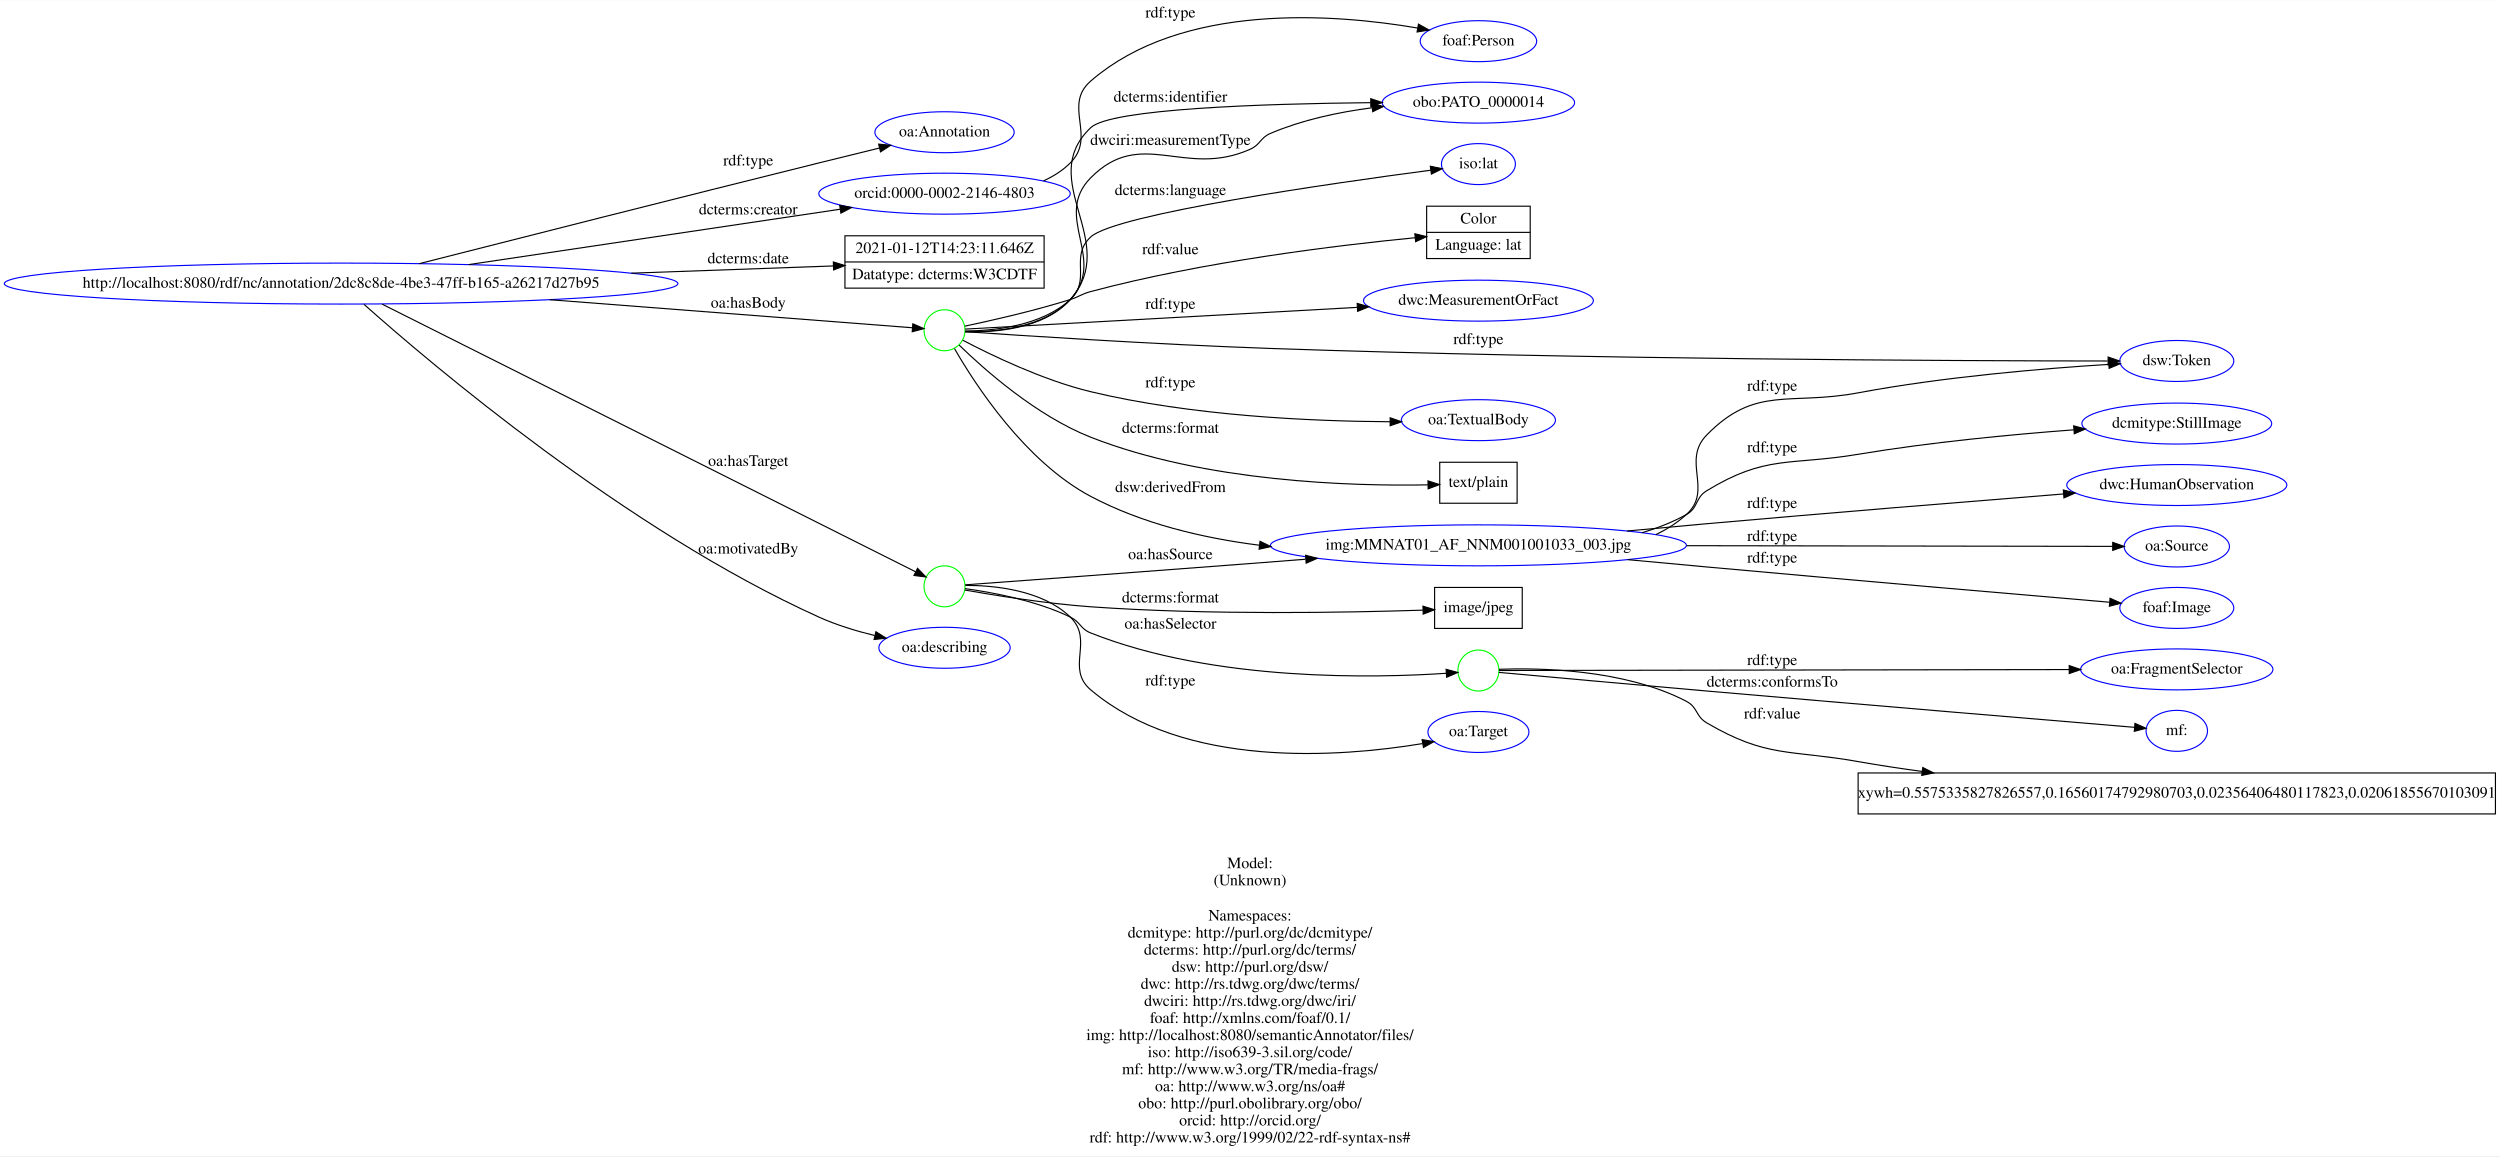
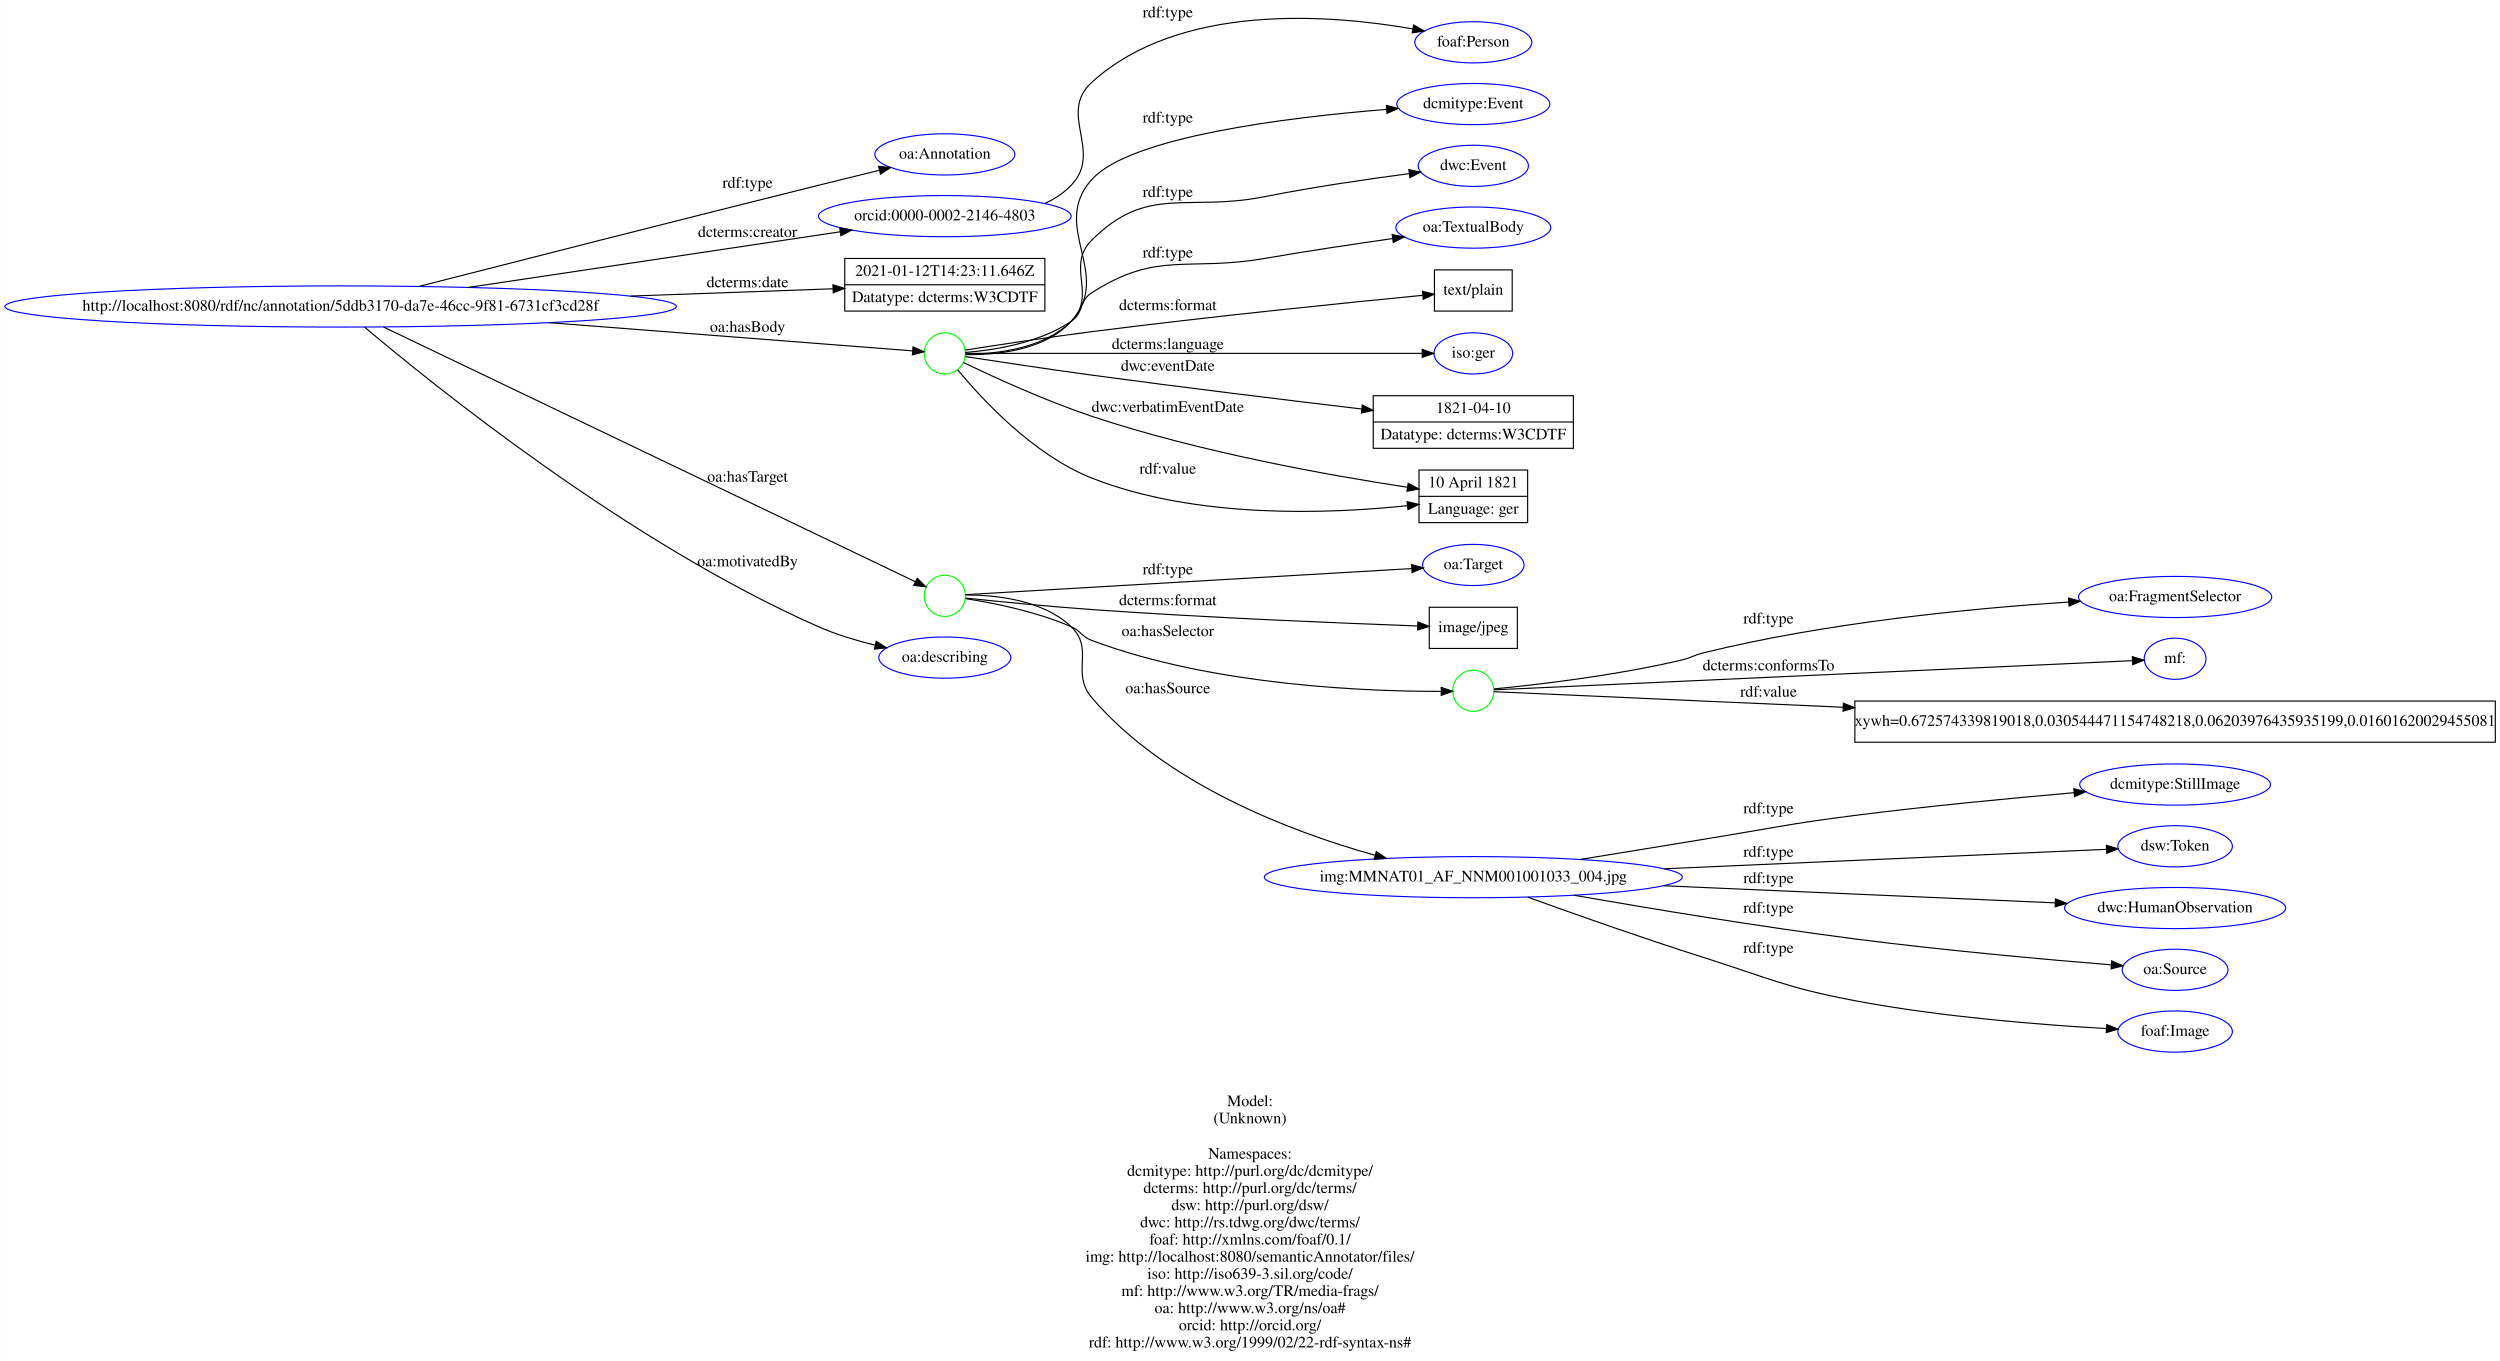
- <svg xmlns="http://www.w3.org/2000/svg" width="2197pt" height="1016pt" viewBox="0.00 0.00 2196.70 1015.50">
-   <g id="graph0" class="graph" transform="scale(1 1) rotate(0) translate(4 1011.5)">
-     <polygon fill="#ffffff" stroke="transparent" points="-4,4 -4,-1011.5 2192.695,-1011.5 2192.695,4 -4,4" />
-     <text text-anchor="middle" x="1094.348" y="-248.8" font-family="Times,serif" font-size="14.00" fill="#000000">Model:</text>
-     <text text-anchor="middle" x="1094.348" y="-233.8" font-family="Times,serif" font-size="14.00" fill="#000000">(Unknown)</text>
-     <text text-anchor="middle" x="1094.348" y="-202.8" font-family="Times,serif" font-size="14.00" fill="#000000">Namespaces:</text>
-     <text text-anchor="middle" x="1094.348" y="-187.8" font-family="Times,serif" font-size="14.00" fill="#000000">dcmitype: http://purl.org/dc/dcmitype/</text>
-     <text text-anchor="middle" x="1094.348" y="-172.8" font-family="Times,serif" font-size="14.00" fill="#000000">dcterms: http://purl.org/dc/terms/</text>
-     <text text-anchor="middle" x="1094.348" y="-157.8" font-family="Times,serif" font-size="14.00" fill="#000000">dsw: http://purl.org/dsw/</text>
-     <text text-anchor="middle" x="1094.348" y="-142.8" font-family="Times,serif" font-size="14.00" fill="#000000">dwc: http://rs.tdwg.org/dwc/terms/</text>
-     <text text-anchor="middle" x="1094.348" y="-127.8" font-family="Times,serif" font-size="14.00" fill="#000000">dwciri: http://rs.tdwg.org/dwc/iri/</text>
-     <text text-anchor="middle" x="1094.348" y="-112.8" font-family="Times,serif" font-size="14.00" fill="#000000">foaf: http://xmlns.com/foaf/0.1/</text>
-     <text text-anchor="middle" x="1094.348" y="-97.8" font-family="Times,serif" font-size="14.00" fill="#000000">img: http://localhost:8080/semanticAnnotator/files/</text>
-     <text text-anchor="middle" x="1094.348" y="-82.8" font-family="Times,serif" font-size="14.00" fill="#000000">iso: http://iso639-3.sil.org/code/</text>
-     <text text-anchor="middle" x="1094.348" y="-67.8" font-family="Times,serif" font-size="14.00" fill="#000000">mf: http://www.w3.org/TR/media-frags/</text>
-     <text text-anchor="middle" x="1094.348" y="-52.8" font-family="Times,serif" font-size="14.00" fill="#000000">oa: http://www.w3.org/ns/oa#</text>
-     <text text-anchor="middle" x="1094.348" y="-37.8" font-family="Times,serif" font-size="14.00" fill="#000000">obo: http://purl.obolibrary.org/obo/</text>
-     <text text-anchor="middle" x="1094.348" y="-22.8" font-family="Times,serif" font-size="14.00" fill="#000000">orcid: http://orcid.org/</text>
-     <text text-anchor="middle" x="1094.348" y="-7.8" font-family="Times,serif" font-size="14.00" fill="#000000">rdf: http://www.w3.org/1999/02/22-rdf-syntax-ns#</text>
+ <svg xmlns="http://www.w3.org/2000/svg" width="2186pt" height="1190pt" viewBox="0.00 0.00 2185.80 1190.00">
+   <g id="graph0" class="graph" transform="scale(1 1) rotate(0) translate(4 1186)">
+     <polygon fill="#ffffff" stroke="transparent" points="-4,4 -4,-1186 2181.796,-1186 2181.796,4 -4,4" />
+     <text text-anchor="middle" x="1088.898" y="-218.8" font-family="Times,serif" font-size="14.00" fill="#000000">Model:</text>
+     <text text-anchor="middle" x="1088.898" y="-203.8" font-family="Times,serif" font-size="14.00" fill="#000000">(Unknown)</text>
+     <text text-anchor="middle" x="1088.898" y="-172.8" font-family="Times,serif" font-size="14.00" fill="#000000">Namespaces:</text>
+     <text text-anchor="middle" x="1088.898" y="-157.8" font-family="Times,serif" font-size="14.00" fill="#000000">dcmitype: http://purl.org/dc/dcmitype/</text>
+     <text text-anchor="middle" x="1088.898" y="-142.8" font-family="Times,serif" font-size="14.00" fill="#000000">dcterms: http://purl.org/dc/terms/</text>
+     <text text-anchor="middle" x="1088.898" y="-127.8" font-family="Times,serif" font-size="14.00" fill="#000000">dsw: http://purl.org/dsw/</text>
+     <text text-anchor="middle" x="1088.898" y="-112.8" font-family="Times,serif" font-size="14.00" fill="#000000">dwc: http://rs.tdwg.org/dwc/terms/</text>
+     <text text-anchor="middle" x="1088.898" y="-97.8" font-family="Times,serif" font-size="14.00" fill="#000000">foaf: http://xmlns.com/foaf/0.1/</text>
+     <text text-anchor="middle" x="1088.898" y="-82.8" font-family="Times,serif" font-size="14.00" fill="#000000">img: http://localhost:8080/semanticAnnotator/files/</text>
+     <text text-anchor="middle" x="1088.898" y="-67.8" font-family="Times,serif" font-size="14.00" fill="#000000">iso: http://iso639-3.sil.org/code/</text>
+     <text text-anchor="middle" x="1088.898" y="-52.8" font-family="Times,serif" font-size="14.00" fill="#000000">mf: http://www.w3.org/TR/media-frags/</text>
+     <text text-anchor="middle" x="1088.898" y="-37.8" font-family="Times,serif" font-size="14.00" fill="#000000">oa: http://www.w3.org/ns/oa#</text>
+     <text text-anchor="middle" x="1088.898" y="-22.8" font-family="Times,serif" font-size="14.00" fill="#000000">orcid: http://orcid.org/</text>
+     <text text-anchor="middle" x="1088.898" y="-7.8" font-family="Times,serif" font-size="14.00" fill="#000000">rdf: http://www.w3.org/1999/02/22-rdf-syntax-ns#</text>
    <g id="node1" class="node">
-       <ellipse fill="none" stroke="#0000ff" cx="295.724" cy="-762.5" rx="295.948" ry="18" />
-       <text text-anchor="middle" x="295.724" y="-758.8" font-family="Times,serif" font-size="14.00" fill="#000000">http://localhost:8080/rdf/nc/annotation/2dc8c8de-4be3-47ff-b165-a26217d27b95</text>
+       <ellipse fill="none" stroke="#0000ff" cx="293.774" cy="-918" rx="293.548" ry="18" />
+       <text text-anchor="middle" x="293.774" y="-914.3" font-family="Times,serif" font-size="14.00" fill="#000000">http://localhost:8080/rdf/nc/annotation/5ddb3170-da7e-46cc-9f81-6731cf3cd28f</text>
    </g>
    <g id="node2" class="node">
-       <ellipse fill="none" stroke="#0000ff" cx="825.938" cy="-895.5" rx="61.189" ry="18" />
-       <text text-anchor="middle" x="825.938" y="-891.8" font-family="Times,serif" font-size="14.00" fill="#000000">oa:Annotation</text>
+       <ellipse fill="none" stroke="#0000ff" cx="822.038" cy="-1051" rx="61.189" ry="18" />
+       <text text-anchor="middle" x="822.038" y="-1047.3" font-family="Times,serif" font-size="14.00" fill="#000000">oa:Annotation</text>
    </g>
    <g id="edge1" class="edge">
-       <path fill="none" stroke="#000000" d="M364.387,-780.014C447.473,-801.165 591.633,-837.738 715.447,-868.5 732.749,-872.799 751.589,-877.423 768.731,-881.61" />
-       <polygon fill="#000000" stroke="#000000" points="768.058,-885.048 778.603,-884.018 769.717,-878.247 768.058,-885.048" />
-       <text text-anchor="middle" x="653.447" y="-866.3" font-family="Times,serif" font-size="14.00" fill="#000000">rdf:type</text>
+       <path fill="none" stroke="#000000" d="M362.113,-935.536C444.806,-956.71 588.291,-993.304 711.548,-1024 728.847,-1028.308 747.686,-1032.936 764.828,-1037.121" />
+       <polygon fill="#000000" stroke="#000000" points="764.156,-1040.56 774.7,-1039.529 765.814,-1033.759 764.156,-1040.56" />
+       <text text-anchor="middle" x="649.548" y="-1021.8" font-family="Times,serif" font-size="14.00" fill="#000000">rdf:type</text>
    </g>
    <g id="node3" class="node">
-       <ellipse fill="none" stroke="#0000ff" cx="825.938" cy="-841.5" rx="110.48" ry="18" />
-       <text text-anchor="middle" x="825.938" y="-837.8" font-family="Times,serif" font-size="14.00" fill="#000000">orcid:0000-0002-2146-4803</text>
+       <ellipse fill="none" stroke="#0000ff" cx="822.038" cy="-997" rx="110.48" ry="18" />
+       <text text-anchor="middle" x="822.038" y="-993.3" font-family="Times,serif" font-size="14.00" fill="#000000">orcid:0000-0002-2146-4803</text>
    </g>
    <g id="edge2" class="edge">
-       <path fill="none" stroke="#000000" d="M407.844,-779.206C504.949,-793.674 643.684,-814.345 734.271,-827.842" />
-       <polygon fill="#000000" stroke="#000000" points="733.845,-831.317 744.251,-829.329 734.876,-824.393 733.845,-831.317" />
-       <text text-anchor="middle" x="653.447" y="-823.3" font-family="Times,serif" font-size="14.00" fill="#000000">dcterms:creator</text>
+       <path fill="none" stroke="#000000" d="M405.16,-934.657C501.882,-949.122 640.239,-969.813 730.596,-983.325" />
+       <polygon fill="#000000" stroke="#000000" points="730.143,-986.796 740.55,-984.814 731.178,-979.873 730.143,-986.796" />
+       <text text-anchor="middle" x="649.548" y="-978.8" font-family="Times,serif" font-size="14.00" fill="#000000">dcterms:creator</text>
    </g>
    <g id="node4" class="node">
-       <polygon fill="none" stroke="#000000" points="738.438,-758.5 738.438,-804.5 913.438,-804.5 913.438,-758.5 738.438,-758.5" />
-       <text text-anchor="middle" x="825.938" y="-789.3" font-family="Times,serif" font-size="14.00" fill="#000000">2021-01-12T14:23:11.646Z</text>
-       <polyline fill="none" stroke="#000000" points="738.438,-781.5 913.438,-781.5 " />
-       <text text-anchor="middle" x="825.938" y="-766.3" font-family="Times,serif" font-size="14.00" fill="#000000">Datatype: dcterms:W3CDTF</text>
+       <polygon fill="none" stroke="#000000" points="734.538,-914 734.538,-960 909.538,-960 909.538,-914 734.538,-914" />
+       <text text-anchor="middle" x="822.038" y="-944.8" font-family="Times,serif" font-size="14.00" fill="#000000">2021-01-12T14:23:11.646Z</text>
+       <polyline fill="none" stroke="#000000" points="734.538,-937 909.538,-937 " />
+       <text text-anchor="middle" x="822.038" y="-921.8" font-family="Times,serif" font-size="14.00" fill="#000000">Datatype: dcterms:W3CDTF</text>
    </g>
    <g id="edge3" class="edge">
-       <path fill="none" stroke="#000000" d="M550.736,-771.638C613.902,-773.902 677.833,-776.193 728.158,-777.996" />
-       <polygon fill="#000000" stroke="#000000" points="728.242,-781.501 738.361,-778.362 728.493,-774.506 728.242,-781.501" />
-       <text text-anchor="middle" x="653.447" y="-780.3" font-family="Times,serif" font-size="14.00" fill="#000000">dcterms:date</text>
+       <path fill="none" stroke="#000000" d="M547.462,-927.124C610.329,-929.385 673.986,-931.675 724.157,-933.48" />
+       <polygon fill="#000000" stroke="#000000" points="724.211,-936.984 734.33,-933.845 724.462,-929.988 724.211,-936.984" />
+       <text text-anchor="middle" x="649.548" y="-934.8" font-family="Times,serif" font-size="14.00" fill="#000000">dcterms:date</text>
    </g>
    <g id="node5" class="node">
-       <ellipse fill="none" stroke="#00ff00" cx="825.938" cy="-721.5" rx="18" ry="18" />
+       <ellipse fill="none" stroke="#00ff00" cx="822.038" cy="-877" rx="18" ry="18" />
    </g>
    <g id="edge4" class="edge">
-       <path fill="none" stroke="#000000" d="M478.936,-748.333C596.724,-739.225 738.429,-728.267 797.71,-723.683" />
-       <polygon fill="#000000" stroke="#000000" points="798.095,-727.163 807.796,-722.903 797.556,-720.184 798.095,-727.163" />
-       <text text-anchor="middle" x="653.447" y="-741.3" font-family="Times,serif" font-size="14.00" fill="#000000">oa:hasBody</text>
+       <path fill="none" stroke="#000000" d="M475.942,-903.861C593.342,-894.75 734.721,-883.777 793.871,-879.186" />
+       <polygon fill="#000000" stroke="#000000" points="794.236,-882.668 803.935,-878.405 793.694,-875.689 794.236,-882.668" />
+       <text text-anchor="middle" x="649.548" y="-895.8" font-family="Times,serif" font-size="14.00" fill="#000000">oa:hasBody</text>
+     </g>
+     <g id="node13" class="node">
+       <ellipse fill="none" stroke="#00ff00" cx="822.038" cy="-665" rx="18" ry="18" />
+     </g>
+     <g id="edge13" class="edge">
+       <path fill="none" stroke="#000000" d="M331.342,-900.008C432.797,-851.418 710.446,-718.444 796.357,-677.299" />
+       <polygon fill="#000000" stroke="#000000" points="797.908,-680.438 805.415,-672.961 794.884,-674.124 797.908,-680.438" />
+       <text text-anchor="middle" x="649.548" y="-764.8" font-family="Times,serif" font-size="14.00" fill="#000000">oa:hasTarget</text>
+     </g>
+     <g id="node21" class="node">
+       <ellipse fill="none" stroke="#0000ff" cx="822.038" cy="-611" rx="57.69" ry="18" />
+       <text text-anchor="middle" x="822.038" y="-607.3" font-family="Times,serif" font-size="14.00" fill="#000000">oa:describing</text>
+     </g>
+     <g id="edge21" class="edge">
+       <path fill="none" stroke="#000000" d="M314.8,-899.884C373.43,-850.307 545.356,-711.235 711.548,-638 727.036,-631.175 744.538,-625.894 760.97,-621.887" />
+       <polygon fill="#000000" stroke="#000000" points="762.084,-625.222 771.036,-619.555 760.504,-618.403 762.084,-625.222" />
+       <text text-anchor="middle" x="649.548" y="-690.8" font-family="Times,serif" font-size="14.00" fill="#000000">oa:motivatedBy</text>
+     </g>
+     <g id="node22" class="node">
+       <ellipse fill="none" stroke="#0000ff" cx="1284.162" cy="-1149" rx="51.191" ry="18" />
+       <text text-anchor="middle" x="1284.162" y="-1145.3" font-family="Times,serif" font-size="14.00" fill="#000000">foaf:Person</text>
+     </g>
+     <g id="edge22" class="edge">
+       <path fill="none" stroke="#000000" d="M909.611,-1008.082C918.151,-1012.041 926.038,-1017.229 932.528,-1024 960.757,-1053.448 920.376,-1086.526 950.528,-1114 1027.106,-1183.777 1158.35,-1173.483 1231.315,-1160.703" />
+       <polygon fill="#000000" stroke="#000000" points="1232.006,-1164.135 1241.213,-1158.892 1230.746,-1157.249 1232.006,-1164.135" />
+       <text text-anchor="middle" x="1017.028" y="-1170.8" font-family="Times,serif" font-size="14.00" fill="#000000">rdf:type</text>
+     </g>
+     <g id="node6" class="node">
+       <ellipse fill="none" stroke="#0000ff" cx="1284.162" cy="-1095" rx="66.888" ry="18" />
+       <text text-anchor="middle" x="1284.162" y="-1091.3" font-family="Times,serif" font-size="14.00" fill="#000000">dcmitype:Event</text>
+     </g>
+     <g id="edge5" class="edge">
+       <path fill="none" stroke="#000000" d="M840.412,-875.92C865.239,-875.555 909.082,-878.979 932.528,-905 969.805,-946.372 913.346,-987.543 950.528,-1029 984.089,-1066.419 1120.583,-1083.259 1208.249,-1090.341" />
+       <polygon fill="#000000" stroke="#000000" points="1208.18,-1093.846 1218.423,-1091.137 1208.727,-1086.868 1208.18,-1093.846" />
+       <text text-anchor="middle" x="1017.028" y="-1078.8" font-family="Times,serif" font-size="14.00" fill="#000000">rdf:type</text>
+     </g>
+     <g id="node7" class="node">
+       <ellipse fill="none" stroke="#0000ff" cx="1284.162" cy="-1041" rx="48.192" ry="18" />
+       <text text-anchor="middle" x="1284.162" y="-1037.3" font-family="Times,serif" font-size="14.00" fill="#000000">dwc:Event</text>
+     </g>
+     <g id="edge6" class="edge">
+       <path fill="none" stroke="#000000" d="M840.034,-876.278C864.423,-876.33 907.76,-880.234 932.528,-905 955.548,-928.018 927.489,-953.001 950.528,-976 999.505,-1024.891 1033.659,-1000.478 1101.528,-1014 1143.585,-1022.379 1191.566,-1029.374 1227.792,-1034.144" />
+       <polygon fill="#000000" stroke="#000000" points="1227.792,-1037.673 1238.159,-1035.491 1228.693,-1030.732 1227.792,-1037.673" />
+       <text text-anchor="middle" x="1017.028" y="-1013.8" font-family="Times,serif" font-size="14.00" fill="#000000">rdf:type</text>
+     </g>
+     <g id="node8" class="node">
+       <ellipse fill="none" stroke="#0000ff" cx="1284.162" cy="-987" rx="67.688" ry="18" />
+       <text text-anchor="middle" x="1284.162" y="-983.3" font-family="Times,serif" font-size="14.00" fill="#000000">oa:TextualBody</text>
+     </g>
+     <g id="edge7" class="edge">
+       <path fill="none" stroke="#000000" d="M840.023,-877.816C863.248,-879.656 904.061,-885.63 932.528,-905 943.848,-912.702 939.012,-922.595 950.528,-930 1008.08,-967.006 1034.109,-948.327 1101.528,-960 1138.306,-966.368 1179.417,-972.53 1213.307,-977.355" />
+       <polygon fill="#000000" stroke="#000000" points="1213.188,-980.873 1223.58,-978.808 1214.169,-973.942 1213.188,-980.873" />
+       <text text-anchor="middle" x="1017.028" y="-960.8" font-family="Times,serif" font-size="14.00" fill="#000000">rdf:type</text>
+     </g>
+     <g id="node9" class="node">
+       <polygon fill="none" stroke="#000000" points="1250.162,-914 1250.162,-950 1318.162,-950 1318.162,-914 1250.162,-914" />
+       <text text-anchor="middle" x="1284.162" y="-928.3" font-family="Times,serif" font-size="14.00" fill="#000000">text/plain</text>
+     </g>
+     <g id="edge8" class="edge">
+       <path fill="none" stroke="#000000" d="M839.884,-879.865C864.669,-883.793 910.937,-890.939 950.528,-896 1053.989,-909.226 1175.916,-921.56 1239.879,-927.781" />
+       <polygon fill="#000000" stroke="#000000" points="1239.718,-931.282 1250.009,-928.762 1240.393,-924.314 1239.718,-931.282" />
+       <text text-anchor="middle" x="1017.028" y="-914.8" font-family="Times,serif" font-size="14.00" fill="#000000">dcterms:format</text>
+     </g>
+     <g id="node10" class="node">
+       <ellipse fill="none" stroke="#0000ff" cx="1284.162" cy="-877" rx="34.394" ry="18" />
+       <text text-anchor="middle" x="1284.162" y="-873.3" font-family="Times,serif" font-size="14.00" fill="#000000">iso:ger</text>
+     </g>
+     <g id="edge9" class="edge">
+       <path fill="none" stroke="#000000" d="M840.154,-877C906.892,-877 1140.274,-877 1239.247,-877" />
+       <polygon fill="#000000" stroke="#000000" points="1239.516,-880.5 1249.516,-877 1239.515,-873.5 1239.516,-880.5" />
+       <text text-anchor="middle" x="1017.028" y="-880.8" font-family="Times,serif" font-size="14.00" fill="#000000">dcterms:language</text>
+     </g>
+     <g id="node11" class="node">
+       <polygon fill="none" stroke="#000000" points="1196.662,-794 1196.662,-840 1371.662,-840 1371.662,-794 1196.662,-794" />
+       <text text-anchor="middle" x="1284.162" y="-824.8" font-family="Times,serif" font-size="14.00" fill="#000000">1821-04-10</text>
+       <polyline fill="none" stroke="#000000" points="1196.662,-817 1371.662,-817 " />
+       <text text-anchor="middle" x="1284.162" y="-801.8" font-family="Times,serif" font-size="14.00" fill="#000000">Datatype: dcterms:W3CDTF</text>
+     </g>
+     <g id="edge10" class="edge">
+       <path fill="none" stroke="#000000" d="M839.895,-874.218C864.693,-870.387 910.976,-863.354 950.528,-858 1029.876,-847.26 1120.007,-836.255 1186.57,-828.354" />
+       <polygon fill="#000000" stroke="#000000" points="1187.111,-831.814 1196.63,-827.162 1186.287,-824.863 1187.111,-831.814" />
+       <text text-anchor="middle" x="1017.028" y="-861.8" font-family="Times,serif" font-size="14.00" fill="#000000">dwc:eventDate</text>
+     </g>
+     <g id="node12" class="node">
+       <polygon fill="none" stroke="#000000" points="1236.662,-729 1236.662,-775 1331.662,-775 1331.662,-729 1236.662,-729" />
+       <text text-anchor="middle" x="1284.162" y="-759.8" font-family="Times,serif" font-size="14.00" fill="#000000">10 April 1821</text>
+       <polyline fill="none" stroke="#000000" points="1236.662,-752 1331.662,-752 " />
+       <text text-anchor="middle" x="1284.162" y="-736.8" font-family="Times,serif" font-size="14.00" fill="#000000">Language: ger</text>
+     </g>
+     <g id="edge11" class="edge">
+       <path fill="none" stroke="#000000" d="M838.334,-868.995C862.407,-857.407 909.101,-835.838 950.528,-822 1044.902,-790.477 1159.211,-770.168 1226.57,-759.939" />
+       <polygon fill="#000000" stroke="#000000" points="1227.192,-763.385 1236.563,-758.443 1226.155,-756.462 1227.192,-763.385" />
+       <text text-anchor="middle" x="1017.028" y="-825.8" font-family="Times,serif" font-size="14.00" fill="#000000">dwc:verbatimEventDate</text>
+     </g>
+     <g id="edge12" class="edge">
+       <path fill="none" stroke="#000000" d="M833.266,-862.678C853.573,-838.03 899.097,-788.287 950.528,-768 1041.732,-732.024 1157.989,-736.589 1226.427,-743.837" />
+       <polygon fill="#000000" stroke="#000000" points="1226.253,-747.339 1236.579,-744.97 1227.029,-740.382 1226.253,-747.339" />
+       <text text-anchor="middle" x="1017.028" y="-771.8" font-family="Times,serif" font-size="14.00" fill="#000000">rdf:value</text>
    </g>
    <g id="node14" class="node">
-       <ellipse fill="none" stroke="#00ff00" cx="825.938" cy="-496.5" rx="18" ry="18" />
+       <ellipse fill="none" stroke="#0000ff" cx="1284.162" cy="-692" rx="44.393" ry="18" />
+       <text text-anchor="middle" x="1284.162" y="-688.3" font-family="Times,serif" font-size="14.00" fill="#000000">oa:Target</text>
    </g>
    <g id="edge14" class="edge">
-       <path fill="none" stroke="#000000" d="M331.751,-744.426C432.296,-693.984 714.218,-552.548 800.514,-509.255" />
-       <polygon fill="#000000" stroke="#000000" points="802.229,-512.31 809.598,-504.697 799.09,-506.053 802.229,-512.31" />
-       <text text-anchor="middle" x="653.447" y="-602.3" font-family="Times,serif" font-size="14.00" fill="#000000">oa:hasTarget</text>
-     </g>
-     <g id="node21" class="node">
-       <ellipse fill="none" stroke="#0000ff" cx="825.938" cy="-442.5" rx="57.69" ry="18" />
-       <text text-anchor="middle" x="825.938" y="-438.8" font-family="Times,serif" font-size="14.00" fill="#000000">oa:describing</text>
-     </g>
-     <g id="edge22" class="edge">
-       <path fill="none" stroke="#000000" d="M315.858,-744.235C373.549,-692.882 546.203,-546.006 715.447,-469.5 730.796,-462.562 748.182,-457.25 764.545,-453.25" />
-       <polygon fill="#000000" stroke="#000000" points="765.621,-456.594 774.573,-450.927 764.042,-449.774 765.621,-456.594" />
-       <text text-anchor="middle" x="653.447" y="-525.3" font-family="Times,serif" font-size="14.00" fill="#000000">oa:motivatedBy</text>
-     </g>
-     <g id="node22" class="node">
-       <ellipse fill="none" stroke="#0000ff" cx="1295.062" cy="-975.5" rx="51.191" ry="18" />
-       <text text-anchor="middle" x="1295.062" y="-971.8" font-family="Times,serif" font-size="14.00" fill="#000000">foaf:Person</text>
+       <path fill="none" stroke="#000000" d="M840.154,-666.058C904.93,-669.843 1126.694,-682.8 1230.176,-688.846" />
+       <polygon fill="#000000" stroke="#000000" points="1230.22,-692.354 1240.408,-689.444 1230.629,-685.366 1230.22,-692.354" />
+       <text text-anchor="middle" x="1017.028" y="-683.8" font-family="Times,serif" font-size="14.00" fill="#000000">rdf:type</text>
+     </g>
+     <g id="node15" class="node">
+       <polygon fill="none" stroke="#000000" points="1245.662,-619 1245.662,-655 1322.662,-655 1322.662,-619 1245.662,-619" />
+       <text text-anchor="middle" x="1284.162" y="-633.3" font-family="Times,serif" font-size="14.00" fill="#000000">image/jpeg</text>
+     </g>
+     <g id="edge15" class="edge">
+       <path fill="none" stroke="#000000" d="M840.316,-663.031C865.213,-660.408 911.194,-655.779 950.528,-653 1051.624,-645.859 1170.183,-641.011 1235.242,-638.653" />
+       <polygon fill="#000000" stroke="#000000" points="1235.73,-642.138 1245.598,-638.283 1235.48,-635.143 1235.73,-642.138" />
+       <text text-anchor="middle" x="1017.028" y="-656.8" font-family="Times,serif" font-size="14.00" fill="#000000">dcterms:format</text>
+     </g>
+     <g id="node16" class="node">
+       <ellipse fill="none" stroke="#00ff00" cx="1284.162" cy="-582" rx="18" ry="18" />
+     </g>
+     <g id="edge16" class="edge">
+       <path fill="none" stroke="#000000" d="M840.267,-662.538C862.699,-659.064 901.612,-651.578 932.528,-638 941.331,-634.134 941.528,-629.383 950.528,-626 1057.906,-585.636 1196.832,-581.306 1255.748,-581.479" />
+       <polygon fill="#000000" stroke="#000000" points="1256.085,-584.981 1266.112,-581.56 1256.14,-577.982 1256.085,-584.981" />
+       <text text-anchor="middle" x="1017.028" y="-629.8" font-family="Times,serif" font-size="14.00" fill="#000000">oa:hasSelector</text>
+     </g>
+     <g id="node20" class="node">
+       <ellipse fill="none" stroke="#0000ff" cx="1284.162" cy="-419" rx="182.768" ry="18" />
+       <text text-anchor="middle" x="1284.162" y="-415.3" font-family="Times,serif" font-size="14.00" fill="#000000">img:MMNAT01_AF_NNM001001033_004.jpg</text>
+     </g>
+     <g id="edge20" class="edge">
+       <path fill="none" stroke="#000000" d="M840.312,-665.782C864.619,-665.788 907.432,-662.042 932.528,-638 953.248,-618.15 931.896,-597.82 950.528,-576 1014.58,-500.99 1122.391,-459.399 1198.083,-438.172" />
+       <polygon fill="#000000" stroke="#000000" points="1199.357,-441.452 1208.077,-435.435 1197.507,-434.701 1199.357,-441.452" />
+       <text text-anchor="middle" x="1017.028" y="-579.8" font-family="Times,serif" font-size="14.00" fill="#000000">oa:hasSource</text>
+     </g>
+     <g id="node17" class="node">
+       <ellipse fill="none" stroke="#0000ff" cx="1897.796" cy="-664" rx="84.485" ry="18" />
+       <text text-anchor="middle" x="1897.796" y="-660.3" font-family="Times,serif" font-size="14.00" fill="#000000">oa:FragmentSelector</text>
+     </g>
+     <g id="edge17" class="edge">
+       <path fill="none" stroke="#000000" d="M1302.248,-583.615C1335.272,-586.796 1407.405,-594.827 1466.796,-609 1474.998,-610.957 1476.611,-612.972 1484.796,-615 1592.721,-641.736 1720.243,-654.037 1804.736,-659.595" />
+       <polygon fill="#000000" stroke="#000000" points="1804.619,-663.095 1814.822,-660.24 1805.066,-656.109 1804.619,-663.095" />
+       <text text-anchor="middle" x="1542.296" y="-640.8" font-family="Times,serif" font-size="14.00" fill="#000000">rdf:type</text>
+     </g>
+     <g id="node18" class="node">
+       <ellipse fill="none" stroke="#0000ff" cx="1897.796" cy="-610" rx="27" ry="18" />
+       <text text-anchor="middle" x="1897.796" y="-606.3" font-family="Times,serif" font-size="14.00" fill="#000000">mf:</text>
+     </g>
+     <g id="edge18" class="edge">
+       <path fill="none" stroke="#000000" d="M1302.195,-582.823C1386.566,-586.673 1743.172,-602.944 1860.328,-608.29" />
+       <polygon fill="#000000" stroke="#000000" points="1860.435,-611.799 1870.584,-608.758 1860.754,-604.806 1860.435,-611.799" />
+       <text text-anchor="middle" x="1542.296" y="-599.8" font-family="Times,serif" font-size="14.00" fill="#000000">dcterms:conformsTo</text>
+     </g>
+     <g id="node19" class="node">
+       <polygon fill="none" stroke="#000000" points="1617.796,-537 1617.796,-573 2177.796,-573 2177.796,-537 1617.796,-537" />
+       <text text-anchor="middle" x="1897.796" y="-551.3" font-family="Times,serif" font-size="14.00" fill="#000000">xywh=0.672574339819018,0.030544471154748218,0.06203976435935199,0.01601620029455081</text>
+     </g>
+     <g id="edge19" class="edge">
+       <path fill="none" stroke="#000000" d="M1302.147,-581.186C1337.258,-579.597 1417.393,-575.981 1484.796,-573 1524.456,-571.246 1566.259,-569.41 1607.427,-567.609" />
+       <polygon fill="#000000" stroke="#000000" points="1607.758,-571.098 1617.595,-567.164 1607.452,-564.104 1607.758,-571.098" />
+       <text text-anchor="middle" x="1542.296" y="-576.8" font-family="Times,serif" font-size="14.00" fill="#000000">rdf:value</text>
+     </g>
+     <g id="node23" class="node">
+       <ellipse fill="none" stroke="#0000ff" cx="1897.796" cy="-500" rx="83.386" ry="18" />
+       <text text-anchor="middle" x="1897.796" y="-496.3" font-family="Times,serif" font-size="14.00" fill="#000000">dcmitype:StillImage</text>
    </g>
    <g id="edge23" class="edge">
-       <path fill="none" stroke="#000000" d="M912.923,-852.77C921.623,-856.688 929.708,-861.816 936.428,-868.5 959.814,-891.762 929.502,-918.897 954.428,-940.5 1034.341,-1009.76 1167.665,-999.667 1241.589,-987.059" />
-       <polygon fill="#000000" stroke="#000000" points="1242.384,-990.472 1251.614,-985.271 1241.155,-983.581 1242.384,-990.472" />
-       <text text-anchor="middle" x="1024.428" y="-996.3" font-family="Times,serif" font-size="14.00" fill="#000000">rdf:type</text>
-     </g>
-     <g id="node6" class="node">
-       <ellipse fill="none" stroke="#0000ff" cx="1908.696" cy="-694.5" rx="50.091" ry="18" />
-       <text text-anchor="middle" x="1908.696" y="-690.8" font-family="Times,serif" font-size="14.00" fill="#000000">dsw:Token</text>
-     </g>
-     <g id="edge5" class="edge">
-       <path fill="none" stroke="#000000" d="M844.026,-720.225C889.244,-717.097 1010.866,-709.036 1112.428,-705.5 1386.863,-695.945 1714.775,-694.595 1847.981,-694.47" />
-       <polygon fill="#000000" stroke="#000000" points="1848.373,-697.97 1858.37,-694.462 1848.368,-690.97 1848.373,-697.97" />
-       <text text-anchor="middle" x="1295.062" y="-709.3" font-family="Times,serif" font-size="14.00" fill="#000000">rdf:type</text>
-     </g>
-     <g id="node7" class="node">
-       <ellipse fill="none" stroke="#0000ff" cx="1295.062" cy="-747.5" rx="100.983" ry="18" />
-       <text text-anchor="middle" x="1295.062" y="-743.8" font-family="Times,serif" font-size="14.00" fill="#000000">dwc:MeasurementOrFact</text>
-     </g>
-     <g id="edge6" class="edge">
-       <path fill="none" stroke="#000000" d="M844.04,-722.503C900.064,-725.608 1073.729,-735.233 1188.486,-741.593" />
-       <polygon fill="#000000" stroke="#000000" points="1188.533,-745.101 1198.711,-742.16 1188.92,-738.112 1188.533,-745.101" />
-       <text text-anchor="middle" x="1024.428" y="-740.3" font-family="Times,serif" font-size="14.00" fill="#000000">rdf:type</text>
-     </g>
-     <g id="node8" class="node">
-       <ellipse fill="none" stroke="#0000ff" cx="1295.062" cy="-642.5" rx="67.688" ry="18" />
-       <text text-anchor="middle" x="1295.062" y="-638.8" font-family="Times,serif" font-size="14.00" fill="#000000">oa:TextualBody</text>
-     </g>
-     <g id="edge7" class="edge">
-       <path fill="none" stroke="#000000" d="M841.989,-712.736C865.758,-700.232 912.076,-677.665 954.428,-667.5 1042.908,-646.264 1147.707,-641.504 1217.469,-641.098" />
-       <polygon fill="#000000" stroke="#000000" points="1217.512,-644.598 1227.502,-641.068 1217.492,-637.598 1217.512,-644.598" />
-       <text text-anchor="middle" x="1024.428" y="-671.3" font-family="Times,serif" font-size="14.00" fill="#000000">rdf:type</text>
-     </g>
-     <g id="node9" class="node">
-       <polygon fill="none" stroke="#000000" points="1261.062,-569.5 1261.062,-605.5 1329.062,-605.5 1329.062,-569.5 1261.062,-569.5" />
-       <text text-anchor="middle" x="1295.062" y="-583.8" font-family="Times,serif" font-size="14.00" fill="#000000">text/plain</text>
-     </g>
-     <g id="edge8" class="edge">
-       <path fill="none" stroke="#000000" d="M838.772,-708.475C860.43,-687.4 906.577,-646.294 954.428,-627.5 1054.91,-588.035 1183.915,-584.406 1250.645,-585.649" />
-       <polygon fill="#000000" stroke="#000000" points="1250.728,-589.152 1260.806,-585.886 1250.89,-582.154 1250.728,-589.152" />
-       <text text-anchor="middle" x="1024.428" y="-631.3" font-family="Times,serif" font-size="14.00" fill="#000000">dcterms:format</text>
-     </g>
-     <g id="node10" class="node">
-       <ellipse fill="none" stroke="#0000ff" cx="1295.062" cy="-921.5" rx="84.485" ry="18" />
-       <text text-anchor="middle" x="1295.062" y="-917.8" font-family="Times,serif" font-size="14.00" fill="#000000">obo:PATO_0000014</text>
-     </g>
-     <g id="edge9" class="edge">
-       <path fill="none" stroke="#000000" d="M843.968,-720.164C868.808,-719.413 913.122,-722.188 936.428,-748.5 981.241,-799.093 905.361,-853.021 954.428,-899.5 971.992,-916.138 1105.753,-920.501 1200.323,-921.48" />
-       <polygon fill="#000000" stroke="#000000" points="1200.465,-924.981 1210.497,-921.574 1200.53,-917.981 1200.465,-924.981" />
-       <text text-anchor="middle" x="1024.428" y="-922.3" font-family="Times,serif" font-size="14.00" fill="#000000">dcterms:identifier</text>
-     </g>
-     <g id="edge12" class="edge">
-       <path fill="none" stroke="#000000" d="M844.211,-720.313C868.922,-719.793 912.632,-722.9 936.428,-748.5 969.26,-783.821 920.5,-821.23 954.428,-855.5 998.897,-900.418 1036.686,-854.792 1094.428,-880.5 1103.687,-884.622 1103.109,-890.517 1112.428,-894.5 1140.11,-906.332 1172.065,-913.116 1201.43,-916.964" />
-       <polygon fill="#000000" stroke="#000000" points="1201.349,-920.48 1211.697,-918.206 1202.19,-913.53 1201.349,-920.48" />
-       <text text-anchor="middle" x="1024.428" y="-884.3" font-family="Times,serif" font-size="14.00" fill="#000000">dwciri:measurementType</text>
-     </g>
-     <g id="node11" class="node">
-       <ellipse fill="none" stroke="#0000ff" cx="1295.062" cy="-867.5" rx="32.494" ry="18" />
-       <text text-anchor="middle" x="1295.062" y="-863.8" font-family="Times,serif" font-size="14.00" fill="#000000">iso:lat</text>
-     </g>
-     <g id="edge10" class="edge">
-       <path fill="none" stroke="#000000" d="M844.094,-720.843C868.268,-720.978 910.93,-724.884 936.428,-748.5 955.298,-765.977 935.474,-786.114 954.428,-803.5 976.319,-823.58 1167.123,-850.763 1253.222,-862.143" />
-       <polygon fill="#000000" stroke="#000000" points="1252.814,-865.619 1263.185,-863.451 1253.726,-858.679 1252.814,-865.619" />
-       <text text-anchor="middle" x="1024.428" y="-840.3" font-family="Times,serif" font-size="14.00" fill="#000000">dcterms:language</text>
-     </g>
-     <g id="node12" class="node">
-       <ellipse fill="none" stroke="#0000ff" cx="1295.062" cy="-532.5" rx="182.768" ry="18" />
-       <text text-anchor="middle" x="1295.062" y="-528.8" font-family="Times,serif" font-size="14.00" fill="#000000">img:MMNAT01_AF_NNM001001033_003.jpg</text>
-     </g>
-     <g id="edge11" class="edge">
-       <path fill="none" stroke="#000000" d="M834.712,-705.355C852.604,-674.203 896.549,-606.174 954.428,-575.5 999.36,-551.687 1052.175,-538.97 1102.628,-532.598" />
-       <polygon fill="#000000" stroke="#000000" points="1103.165,-536.059 1112.684,-531.407 1102.341,-529.108 1103.165,-536.059" />
-       <text text-anchor="middle" x="1024.428" y="-579.3" font-family="Times,serif" font-size="14.00" fill="#000000">dsw:derivedFrom</text>
-     </g>
-     <g id="node13" class="node">
-       <polygon fill="none" stroke="#000000" points="1249.562,-784.5 1249.562,-830.5 1340.562,-830.5 1340.562,-784.5 1249.562,-784.5" />
-       <text text-anchor="middle" x="1295.062" y="-815.3" font-family="Times,serif" font-size="14.00" fill="#000000">Color</text>
-       <polyline fill="none" stroke="#000000" points="1249.562,-807.5 1340.562,-807.5 " />
-       <text text-anchor="middle" x="1295.062" y="-792.3" font-family="Times,serif" font-size="14.00" fill="#000000">Language: lat</text>
-     </g>
-     <g id="edge13" class="edge">
-       <path fill="none" stroke="#000000" d="M843.74,-725.096C865.743,-729.713 904.222,-738.351 936.428,-748.5 944.615,-751.08 946.135,-753.283 954.428,-755.5 1052.965,-781.838 1171.342,-796.159 1239.425,-802.787" />
-       <polygon fill="#000000" stroke="#000000" points="1239.216,-806.283 1249.503,-803.747 1239.88,-799.314 1239.216,-806.283" />
-       <text text-anchor="middle" x="1024.428" y="-788.3" font-family="Times,serif" font-size="14.00" fill="#000000">rdf:value</text>
+       <path fill="none" stroke="#000000" d="M1377.542,-434.487C1411.325,-440.056 1449.771,-446.354 1484.796,-452 1543.877,-461.523 1558.43,-465.458 1617.796,-473 1681.762,-481.127 1754.226,-488.052 1809.409,-492.855" />
+       <polygon fill="#000000" stroke="#000000" points="1809.241,-496.353 1819.505,-493.726 1809.843,-489.379 1809.241,-496.353" />
+       <text text-anchor="middle" x="1542.296" y="-474.8" font-family="Times,serif" font-size="14.00" fill="#000000">rdf:type</text>
+     </g>
+     <g id="node24" class="node">
+       <ellipse fill="none" stroke="#0000ff" cx="1897.796" cy="-446" rx="50.091" ry="18" />
+       <text text-anchor="middle" x="1897.796" y="-442.3" font-family="Times,serif" font-size="14.00" fill="#000000">dsw:Token</text>
+     </g>
+     <g id="edge24" class="edge">
+       <path fill="none" stroke="#000000" d="M1451.03,-426.342C1579.219,-431.983 1748.89,-439.448 1837.717,-443.356" />
+       <polygon fill="#000000" stroke="#000000" points="1837.736,-446.861 1847.88,-443.804 1838.043,-439.867 1837.736,-446.861" />
+       <text text-anchor="middle" x="1542.296" y="-436.8" font-family="Times,serif" font-size="14.00" fill="#000000">rdf:type</text>
+     </g>
+     <g id="node25" class="node">
+       <ellipse fill="none" stroke="#0000ff" cx="1897.796" cy="-392" rx="96.683" ry="18" />
+       <text text-anchor="middle" x="1897.796" y="-388.3" font-family="Times,serif" font-size="14.00" fill="#000000">dwc:HumanObservation</text>
    </g>
    <g id="edge25" class="edge">
-       <path fill="none" stroke="#000000" d="M1451.047,-541.954C1460.696,-546.55 1469.715,-552.316 1477.696,-559.5 1501.57,-580.992 1473.205,-606.563 1495.696,-629.5 1538.652,-673.309 1568.392,-655.183 1628.696,-666.5 1703.844,-680.602 1791.76,-687.927 1848.745,-691.49" />
-       <polygon fill="#000000" stroke="#000000" points="1848.822,-695.001 1859.016,-692.112 1849.246,-688.014 1848.822,-695.001" />
-       <text text-anchor="middle" x="1553.196" y="-668.3" font-family="Times,serif" font-size="14.00" fill="#000000">rdf:type</text>
-     </g>
-     <g id="node23" class="node">
-       <ellipse fill="none" stroke="#0000ff" cx="1908.696" cy="-639.5" rx="83.386" ry="18" />
-       <text text-anchor="middle" x="1908.696" y="-635.8" font-family="Times,serif" font-size="14.00" fill="#000000">dcmitype:StillImage</text>
-     </g>
-     <g id="edge24" class="edge">
-       <path fill="none" stroke="#000000" d="M1438.91,-543.636C1452.465,-547.653 1465.63,-552.838 1477.696,-559.5 1488.457,-565.442 1485.21,-574.084 1495.696,-580.5 1547.554,-612.234 1568.735,-602.447 1628.696,-612.5 1691.608,-623.048 1763.215,-629.862 1818.266,-634.005" />
-       <polygon fill="#000000" stroke="#000000" points="1818.116,-637.504 1828.347,-634.748 1818.631,-630.523 1818.116,-637.504" />
-       <text text-anchor="middle" x="1553.196" y="-614.3" font-family="Times,serif" font-size="14.00" fill="#000000">rdf:type</text>
-     </g>
-     <g id="node24" class="node">
-       <ellipse fill="none" stroke="#0000ff" cx="1908.696" cy="-585.5" rx="96.683" ry="18" />
-       <text text-anchor="middle" x="1908.696" y="-581.8" font-family="Times,serif" font-size="14.00" fill="#000000">dwc:HumanObservation</text>
+       <path fill="none" stroke="#000000" d="M1450.572,-411.519C1462.154,-411.003 1473.649,-410.493 1484.796,-410 1589.694,-405.361 1709.583,-400.146 1793.068,-396.528" />
+       <polygon fill="#000000" stroke="#000000" points="1793.226,-400.024 1803.065,-396.094 1792.923,-393.031 1793.226,-400.024" />
+       <text text-anchor="middle" x="1542.296" y="-413.8" font-family="Times,serif" font-size="14.00" fill="#000000">rdf:type</text>
+     </g>
+     <g id="node26" class="node">
+       <ellipse fill="none" stroke="#0000ff" cx="1897.796" cy="-338" rx="46.292" ry="18" />
+       <text text-anchor="middle" x="1897.796" y="-334.3" font-family="Times,serif" font-size="14.00" fill="#000000">oa:Source</text>
    </g>
    <g id="edge26" class="edge">
-       <path fill="none" stroke="#000000" d="M1425.629,-545.099C1448.957,-547.283 1473.042,-549.495 1495.696,-551.5 1602.78,-560.978 1725.564,-570.975 1809.236,-577.656" />
-       <polygon fill="#000000" stroke="#000000" points="1808.996,-581.148 1819.243,-578.455 1809.553,-574.17 1808.996,-581.148" />
-       <text text-anchor="middle" x="1553.196" y="-565.3" font-family="Times,serif" font-size="14.00" fill="#000000">rdf:type</text>
-     </g>
-     <g id="node25" class="node">
-       <ellipse fill="none" stroke="#0000ff" cx="1908.696" cy="-531.5" rx="46.292" ry="18" />
-       <text text-anchor="middle" x="1908.696" y="-527.8" font-family="Times,serif" font-size="14.00" fill="#000000">oa:Source</text>
+       <path fill="none" stroke="#000000" d="M1372.094,-403.183C1439.238,-391.491 1534.142,-375.792 1617.796,-365 1695.311,-355 1785.337,-346.951 1841.937,-342.322" />
+       <polygon fill="#000000" stroke="#000000" points="1842.422,-345.794 1852.106,-341.498 1841.856,-338.817 1842.422,-345.794" />
+       <text text-anchor="middle" x="1542.296" y="-387.8" font-family="Times,serif" font-size="14.00" fill="#000000">rdf:type</text>
+     </g>
+     <g id="node27" class="node">
+       <ellipse fill="none" stroke="#0000ff" cx="1897.796" cy="-284" rx="50.091" ry="18" />
+       <text text-anchor="middle" x="1897.796" y="-280.3" font-family="Times,serif" font-size="14.00" fill="#000000">foaf:Image</text>
    </g>
    <g id="edge27" class="edge">
-       <path fill="none" stroke="#000000" d="M1477.926,-532.202C1605.759,-531.994 1768.101,-531.729 1852.298,-531.592" />
-       <polygon fill="#000000" stroke="#000000" points="1852.423,-535.092 1862.418,-531.575 1852.412,-528.092 1852.423,-535.092" />
-       <text text-anchor="middle" x="1553.196" y="-536.3" font-family="Times,serif" font-size="14.00" fill="#000000">rdf:type</text>
-     </g>
-     <g id="node26" class="node">
-       <ellipse fill="none" stroke="#0000ff" cx="1908.696" cy="-477.5" rx="50.091" ry="18" />
-       <text text-anchor="middle" x="1908.696" y="-473.8" font-family="Times,serif" font-size="14.00" fill="#000000">foaf:Image</text>
-     </g>
-     <g id="edge28" class="edge">
-       <path fill="none" stroke="#000000" d="M1426.176,-519.941C1449.335,-517.764 1473.221,-515.544 1495.696,-513.5 1621.572,-502.054 1769.101,-489.37 1849.339,-482.534" />
-       <polygon fill="#000000" stroke="#000000" points="1850.065,-485.985 1859.732,-481.649 1849.471,-479.01 1850.065,-485.985" />
-       <text text-anchor="middle" x="1553.196" y="-517.3" font-family="Times,serif" font-size="14.00" fill="#000000">rdf:type</text>
-     </g>
-     <g id="edge21" class="edge">
-       <path fill="none" stroke="#000000" d="M844.171,-497.825C887.546,-500.985 1000.288,-509.24 1094.428,-516.5 1110.224,-517.718 1126.718,-519.007 1143.168,-520.303" />
-       <polygon fill="#000000" stroke="#000000" points="1143.153,-523.812 1153.398,-521.11 1143.704,-516.834 1143.153,-523.812" />
-       <text text-anchor="middle" x="1024.428" y="-520.3" font-family="Times,serif" font-size="14.00" fill="#000000">oa:hasSource</text>
-     </g>
-     <g id="node15" class="node">
-       <ellipse fill="none" stroke="#0000ff" cx="1295.062" cy="-368.5" rx="44.393" ry="18" />
-       <text text-anchor="middle" x="1295.062" y="-364.8" font-family="Times,serif" font-size="14.00" fill="#000000">oa:Target</text>
-     </g>
-     <g id="edge15" class="edge">
-       <path fill="none" stroke="#000000" d="M844.241,-497.312C868.582,-497.354 911.433,-493.647 936.428,-469.5 957.679,-448.97 931.874,-424.59 954.428,-405.5 1036.653,-335.903 1173.003,-346.256 1245.756,-358.274" />
-       <polygon fill="#000000" stroke="#000000" points="1245.565,-361.793 1256.015,-360.05 1246.759,-354.895 1245.565,-361.793" />
-       <text text-anchor="middle" x="1024.428" y="-409.3" font-family="Times,serif" font-size="14.00" fill="#000000">rdf:type</text>
-     </g>
-     <g id="node16" class="node">
-       <polygon fill="none" stroke="#000000" points="1256.562,-459.5 1256.562,-495.5 1333.562,-495.5 1333.562,-459.5 1256.562,-459.5" />
-       <text text-anchor="middle" x="1295.062" y="-473.8" font-family="Times,serif" font-size="14.00" fill="#000000">image/jpeg</text>
-     </g>
-     <g id="edge16" class="edge">
-       <path fill="none" stroke="#000000" d="M843.732,-493.224C868.459,-488.852 914.659,-481.331 954.428,-478.5 1058.156,-471.117 1180.1,-473.405 1246.296,-475.561" />
-       <polygon fill="#000000" stroke="#000000" points="1246.317,-479.064 1256.43,-475.905 1246.554,-472.068 1246.317,-479.064" />
-       <text text-anchor="middle" x="1024.428" y="-482.3" font-family="Times,serif" font-size="14.00" fill="#000000">dcterms:format</text>
-     </g>
-     <g id="node17" class="node">
-       <ellipse fill="none" stroke="#00ff00" cx="1295.062" cy="-422.5" rx="18" ry="18" />
-     </g>
-     <g id="edge17" class="edge">
-       <path fill="none" stroke="#000000" d="M843.942,-494.462C866.484,-491.39 905.85,-484.284 936.428,-469.5 945.552,-465.088 945.011,-459.248 954.428,-455.5 1063.301,-412.165 1206.597,-416.015 1266.657,-420.067" />
-       <polygon fill="#000000" stroke="#000000" points="1266.647,-423.575 1276.876,-420.815 1267.158,-416.594 1266.647,-423.575" />
-       <text text-anchor="middle" x="1024.428" y="-459.3" font-family="Times,serif" font-size="14.00" fill="#000000">oa:hasSelector</text>
-     </g>
-     <g id="node18" class="node">
-       <ellipse fill="none" stroke="#0000ff" cx="1908.696" cy="-423.5" rx="84.485" ry="18" />
-       <text text-anchor="middle" x="1908.696" y="-419.8" font-family="Times,serif" font-size="14.00" fill="#000000">oa:FragmentSelector</text>
-     </g>
-     <g id="edge18" class="edge">
-       <path fill="none" stroke="#000000" d="M1313.094,-422.529C1386.438,-422.649 1665.499,-423.104 1814.157,-423.346" />
-       <polygon fill="#000000" stroke="#000000" points="1814.188,-426.846 1824.194,-423.362 1814.199,-419.846 1814.188,-426.846" />
-       <text text-anchor="middle" x="1553.196" y="-427.3" font-family="Times,serif" font-size="14.00" fill="#000000">rdf:type</text>
-     </g>
-     <g id="node19" class="node">
-       <ellipse fill="none" stroke="#0000ff" cx="1908.696" cy="-369.5" rx="27" ry="18" />
-       <text text-anchor="middle" x="1908.696" y="-365.8" font-family="Times,serif" font-size="14.00" fill="#000000">mf:</text>
-     </g>
-     <g id="edge19" class="edge">
-       <path fill="none" stroke="#000000" d="M1313.044,-420.857C1348.151,-417.655 1428.28,-410.381 1495.696,-404.5 1634.397,-392.401 1799.356,-378.598 1871.651,-372.578" />
-       <polygon fill="#000000" stroke="#000000" points="1871.956,-376.065 1881.631,-371.747 1871.376,-369.089 1871.956,-376.065" />
-       <text text-anchor="middle" x="1553.196" y="-408.3" font-family="Times,serif" font-size="14.00" fill="#000000">dcterms:conformsTo</text>
-     </g>
-     <g id="node20" class="node">
-       <polygon fill="none" stroke="#000000" points="1628.696,-296.5 1628.696,-332.5 2188.695,-332.5 2188.695,-296.5 1628.696,-296.5" />
-       <text text-anchor="middle" x="1908.696" y="-310.8" font-family="Times,serif" font-size="14.00" fill="#000000">xywh=0.5575335827826557,0.16560174792980703,0.02356406480117823,0.02061855670103091</text>
-     </g>
-     <g id="edge20" class="edge">
-       <path fill="none" stroke="#000000" d="M1313.094,-423.595C1347.273,-424.89 1422.957,-423.97 1477.696,-395.5 1488.015,-390.133 1485.667,-382.394 1495.696,-376.5 1548.295,-345.585 1568.615,-353.121 1628.696,-342.5 1646.926,-339.277 1665.894,-336.395 1684.983,-333.823" />
-       <polygon fill="#000000" stroke="#000000" points="1685.515,-337.283 1694.972,-332.507 1684.601,-330.343 1685.515,-337.283" />
-       <text text-anchor="middle" x="1553.196" y="-380.3" font-family="Times,serif" font-size="14.00" fill="#000000">rdf:value</text>
+       <path fill="none" stroke="#000000" d="M1331.739,-401.536C1372.23,-386.881 1432.046,-365.723 1484.796,-349 1543.398,-330.422 1557.394,-322.442 1617.796,-311 1692.781,-296.795 1780.557,-289.872 1837.565,-286.633" />
+       <polygon fill="#000000" stroke="#000000" points="1838.049,-290.112 1847.842,-286.07 1837.666,-283.122 1838.049,-290.112" />
+       <text text-anchor="middle" x="1542.296" y="-352.8" font-family="Times,serif" font-size="14.00" fill="#000000">rdf:type</text>
    </g>
  </g>
</svg>
